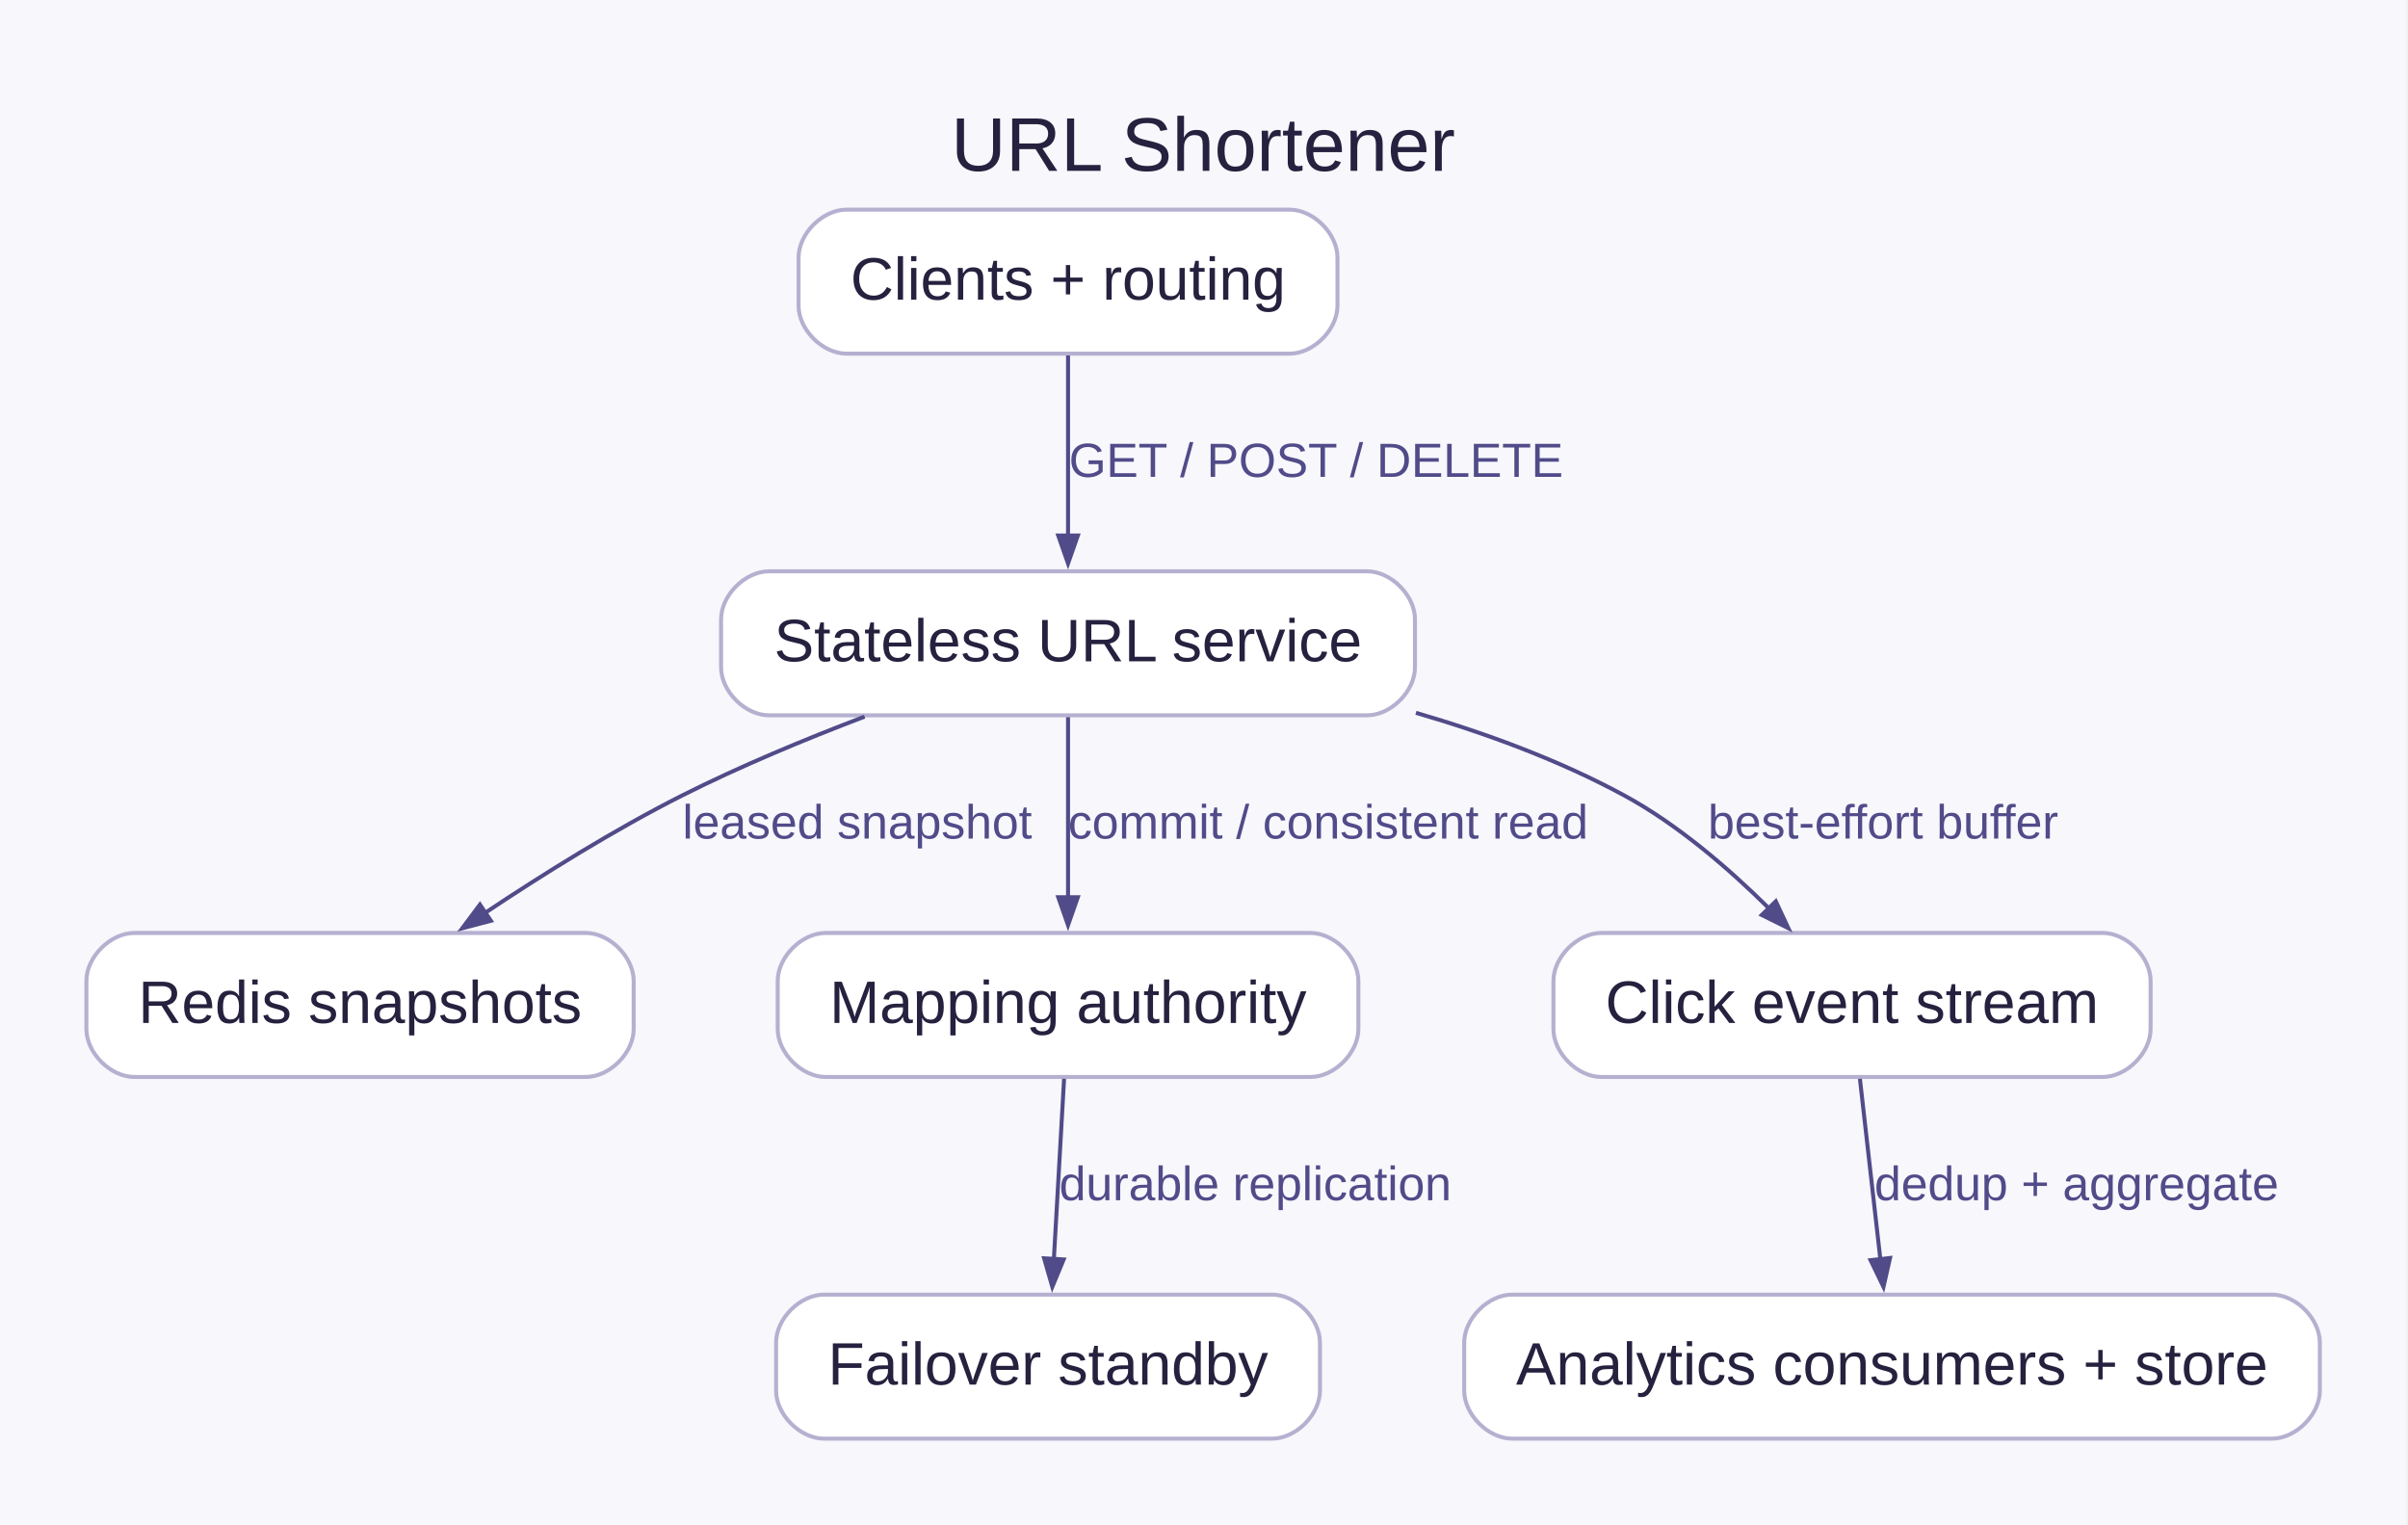
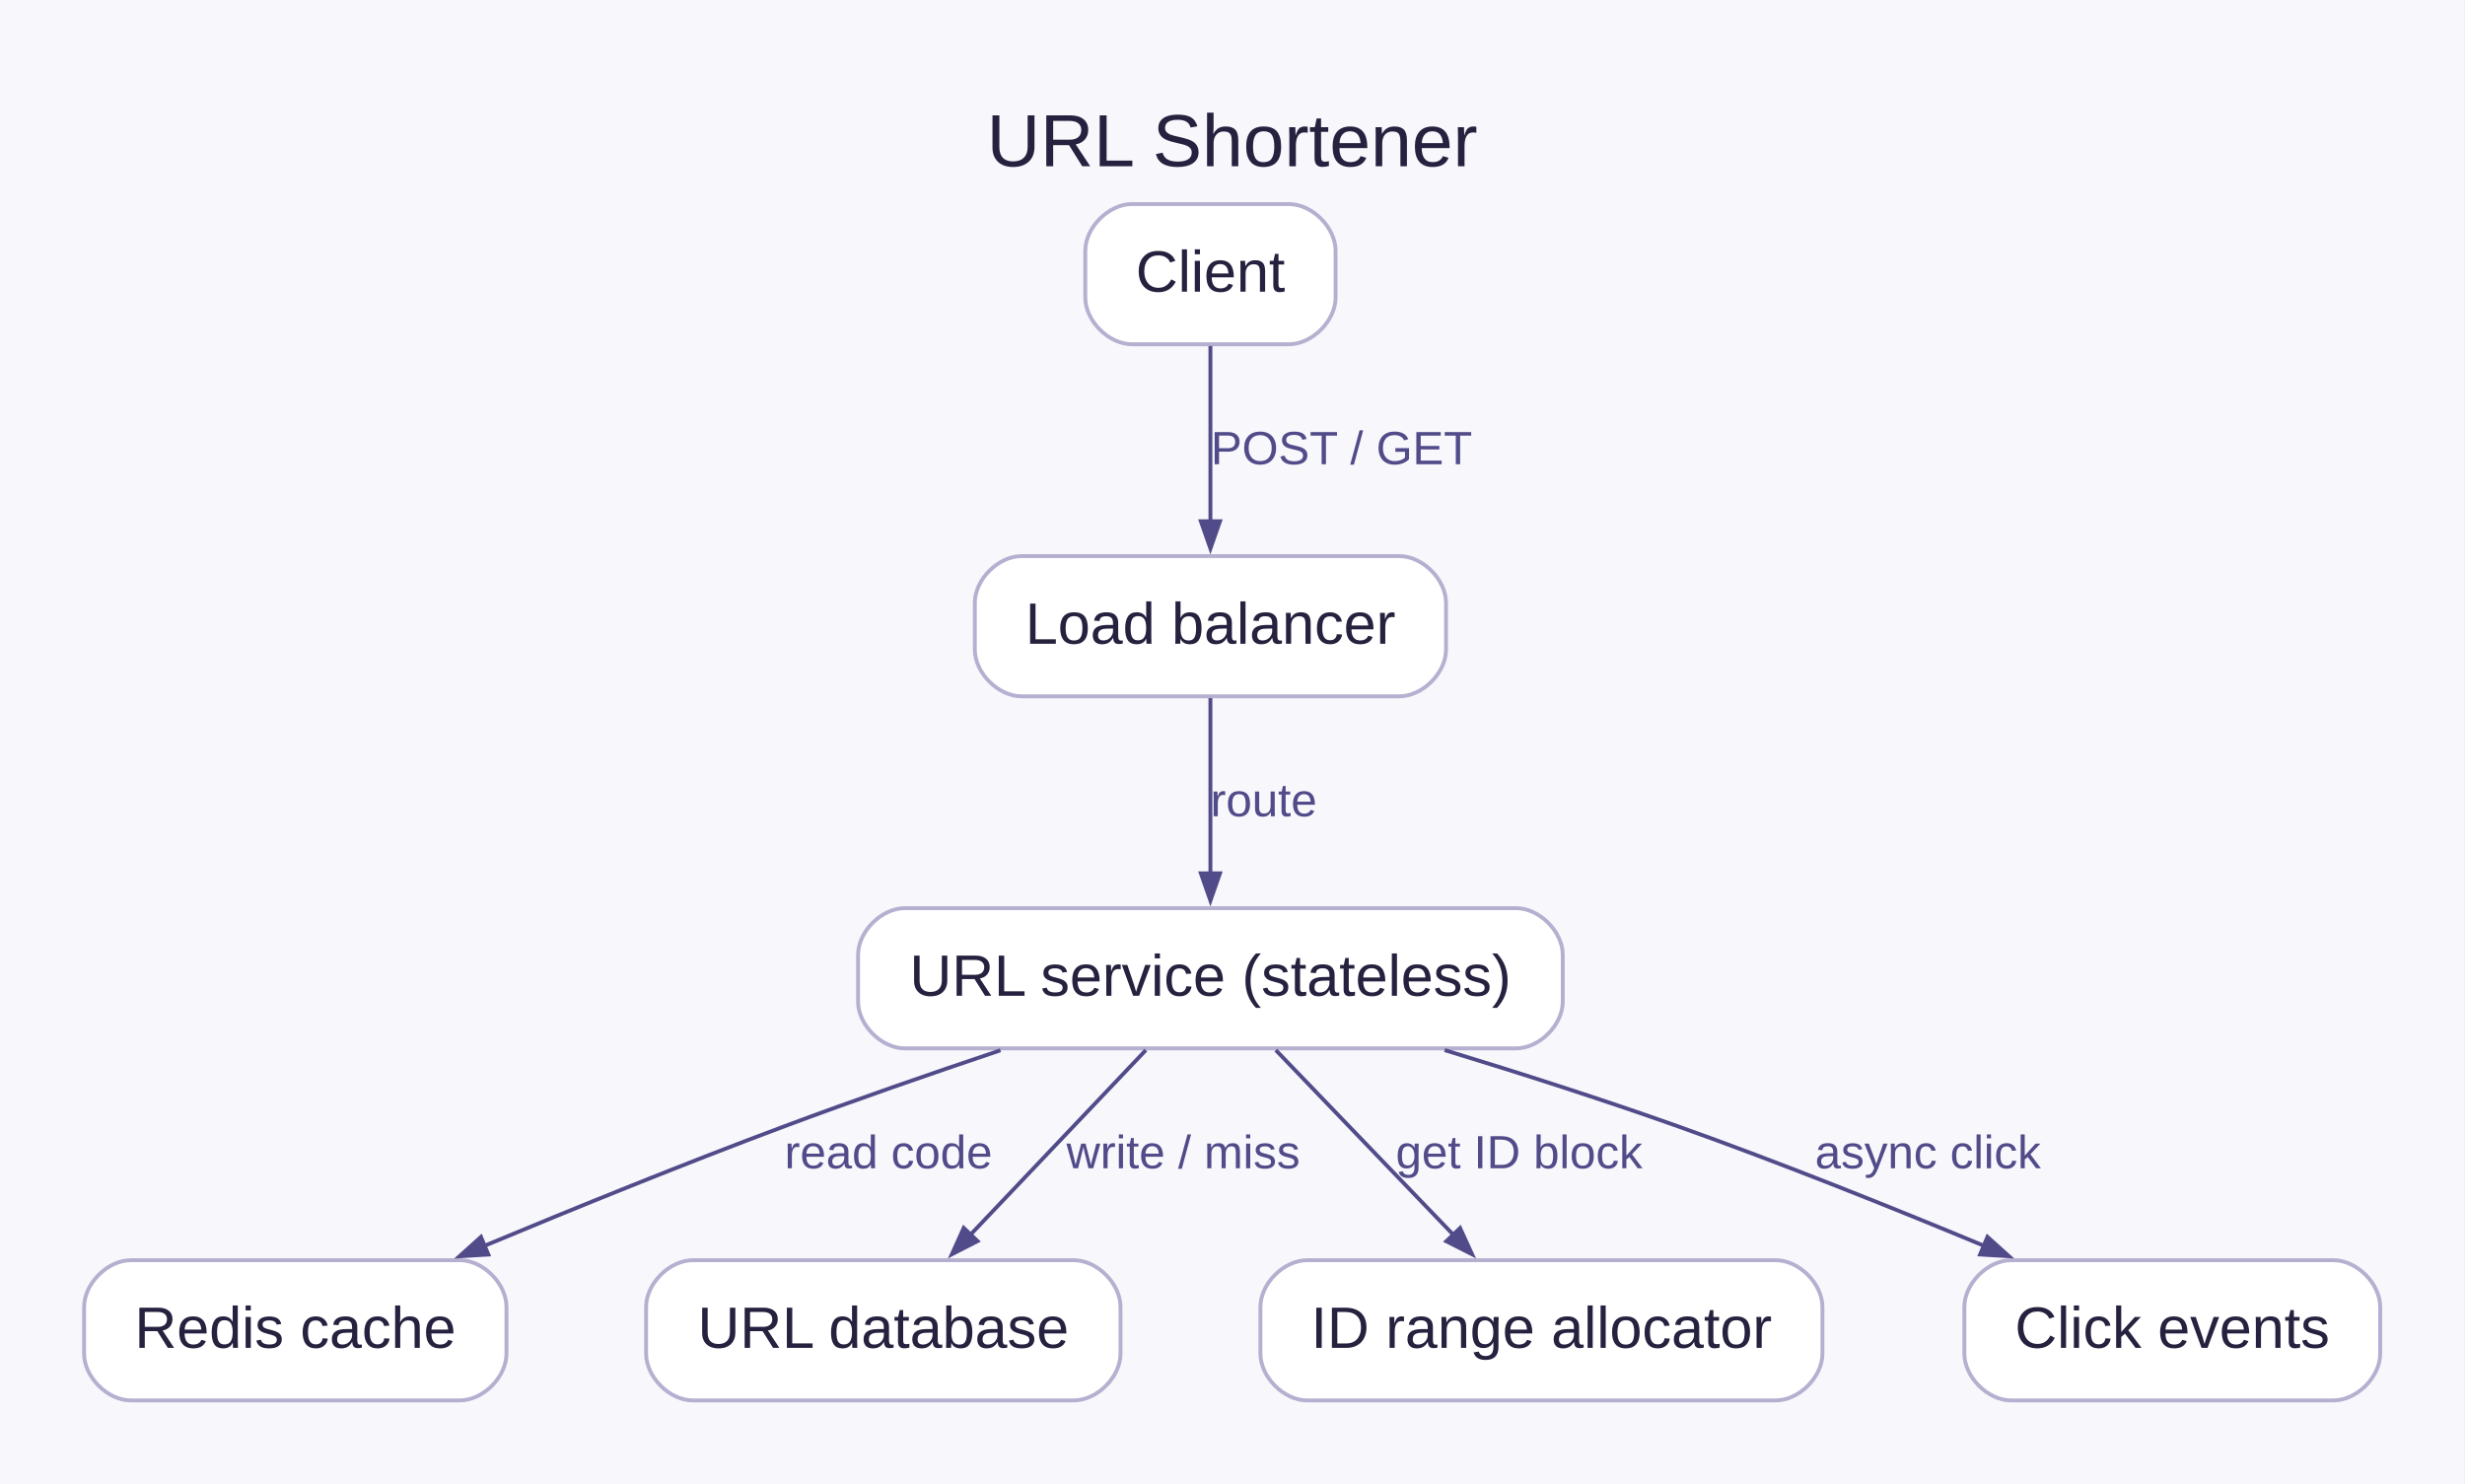
- <svg xmlns="http://www.w3.org/2000/svg" width="602pt" height="381pt" viewBox="0.00 0.00 602.00 381.00" role="img" aria-labelledby="answer-title answer-desc">
+ <svg xmlns="http://www.w3.org/2000/svg" width="633pt" height="381pt" viewBox="0.00 0.00 633.00 381.00" role="img" aria-labelledby="answer-title answer-desc">
  <g id="graph0" class="graph" transform="scale(1 1) rotate(0) translate(21.6 359.6)">
-     <polygon fill="#f7f7fc" stroke="none" points="-21.6,21.6 -21.6,-359.6 579.96,-359.6 579.96,21.6 -21.6,21.6" />
-     <text xml:space="preserve" text-anchor="middle" x="279.18" y="-316.9" font-family="Arial" font-size="19.00" fill="#25213e">URL Shortener</text>
+     <polygon fill="#f7f7fc" stroke="none" points="-21.6,21.6 -21.6,-359.6 611.22,-359.6 611.22,21.6 -21.6,21.6" />
+     <text xml:space="preserve" text-anchor="middle" x="294.81" y="-316.9" font-family="Arial" font-size="19.00" fill="#25213e">URL Shortener</text>
    <g id="node1" class="node">
-       <path fill="#ffffff" stroke="#b6b0d0" d="M300.77,-307.2C300.77,-307.2 190.04,-307.2 190.04,-307.2 184.04,-307.2 178.04,-301.2 178.04,-295.2 178.04,-295.2 178.04,-283.2 178.04,-283.2 178.04,-277.2 184.04,-271.2 190.04,-271.2 190.04,-271.2 300.77,-271.2 300.77,-271.2 306.77,-271.2 312.77,-277.2 312.77,-283.2 312.77,-283.2 312.77,-295.2 312.77,-295.2 312.77,-301.2 306.77,-307.2 300.77,-307.2" />
-       <text xml:space="preserve" text-anchor="middle" x="245.41" y="-284.7" font-family="Arial" font-size="15.00" fill="#25213e">Clients + routing</text>
+       <path fill="#ffffff" stroke="#b6b0d0" d="M309.37,-307.2C309.37,-307.2 269.1,-307.2 269.1,-307.2 263.1,-307.2 257.1,-301.2 257.1,-295.2 257.1,-295.2 257.1,-283.2 257.1,-283.2 257.1,-277.2 263.1,-271.2 269.1,-271.2 269.1,-271.2 309.37,-271.2 309.37,-271.2 315.37,-271.2 321.37,-277.2 321.37,-283.2 321.37,-283.2 321.37,-295.2 321.37,-295.2 321.37,-301.2 315.37,-307.2 309.37,-307.2" />
+       <text xml:space="preserve" text-anchor="middle" x="289.23" y="-284.7" font-family="Arial" font-size="15.00" fill="#25213e">Client</text>
    </g>
    <g id="node2" class="node">
-       <path fill="#ffffff" stroke="#b6b0d0" d="M320.14,-216.8C320.14,-216.8 170.67,-216.8 170.67,-216.8 164.67,-216.8 158.67,-210.8 158.67,-204.8 158.67,-204.8 158.67,-192.8 158.67,-192.8 158.67,-186.8 164.67,-180.8 170.67,-180.8 170.67,-180.8 320.14,-180.8 320.14,-180.8 326.14,-180.8 332.14,-186.8 332.14,-192.8 332.14,-192.8 332.14,-204.8 332.14,-204.8 332.14,-210.8 326.14,-216.8 320.14,-216.8" />
-       <text xml:space="preserve" text-anchor="middle" x="245.41" y="-194.3" font-family="Arial" font-size="15.00" fill="#25213e">Stateless URL service</text>
+       <path fill="#ffffff" stroke="#b6b0d0" d="M337.73,-216.8C337.73,-216.8 240.73,-216.8 240.73,-216.8 234.73,-216.8 228.73,-210.8 228.73,-204.8 228.73,-204.8 228.73,-192.8 228.73,-192.8 228.73,-186.8 234.73,-180.8 240.73,-180.8 240.73,-180.8 337.73,-180.8 337.73,-180.8 343.73,-180.8 349.73,-186.8 349.73,-192.8 349.73,-192.8 349.73,-204.8 349.73,-204.8 349.73,-210.8 343.73,-216.8 337.73,-216.8" />
+       <text xml:space="preserve" text-anchor="middle" x="289.23" y="-194.3" font-family="Arial" font-size="15.00" fill="#25213e">Load balancer</text>
    </g>
    <g id="edge1" class="edge">
-       <path fill="none" stroke="#514b89" d="M245.41,-270.74C245.41,-257.78 245.41,-239.92 245.41,-225.36" />
-       <polygon fill="#514b89" stroke="#514b89" points="247.86,-225.74 245.41,-218.74 242.96,-225.74 247.86,-225.74" />
-       <text xml:space="preserve" text-anchor="middle" x="307.42" y="-240.4" font-family="Arial" font-size="12.00" fill="#514b89">GET / POST / DELETE</text>
+       <path fill="none" stroke="#514b89" d="M289.23,-270.74C289.23,-257.78 289.23,-239.92 289.23,-225.36" />
+       <polygon fill="#514b89" stroke="#514b89" points="291.68,-225.74 289.23,-218.74 286.78,-225.74 291.68,-225.74" />
+       <text xml:space="preserve" text-anchor="middle" x="322.9" y="-240.4" font-family="Arial" font-size="12.00" fill="#514b89">POST / GET</text>
    </g>
    <g id="node3" class="node">
-       <path fill="#ffffff" stroke="#b6b0d0" d="M124.82,-126.4C124.82,-126.4 12,-126.4 12,-126.4 6,-126.4 0,-120.4 0,-114.4 0,-114.4 0,-102.4 0,-102.4 0,-96.4 6,-90.4 12,-90.4 12,-90.4 124.82,-90.4 124.82,-90.4 130.82,-90.4 136.82,-96.4 136.82,-102.4 136.82,-102.4 136.82,-114.4 136.82,-114.4 136.82,-120.4 130.82,-126.4 124.82,-126.4" />
-       <text xml:space="preserve" text-anchor="middle" x="68.41" y="-103.9" font-family="Arial" font-size="15.00" fill="#25213e">Redis snapshots</text>
+       <path fill="#ffffff" stroke="#b6b0d0" d="M367.71,-126.4C367.71,-126.4 210.75,-126.4 210.75,-126.4 204.75,-126.4 198.75,-120.4 198.75,-114.4 198.75,-114.4 198.75,-102.4 198.75,-102.4 198.75,-96.4 204.75,-90.4 210.75,-90.4 210.75,-90.4 367.71,-90.4 367.71,-90.4 373.71,-90.4 379.71,-96.4 379.71,-102.4 379.71,-102.4 379.71,-114.4 379.71,-114.4 379.71,-120.4 373.71,-126.4 367.71,-126.4" />
+       <text xml:space="preserve" text-anchor="middle" x="289.23" y="-103.9" font-family="Arial" font-size="15.00" fill="#25213e">URL service (stateless)</text>
    </g>
    <g id="edge2" class="edge">
-       <path fill="none" stroke="#514b89" d="M194.55,-180.47C179.61,-174.79 163.42,-168.06 149.01,-160.8 132.07,-152.26 114.19,-141.1 99.59,-131.36" />
-       <polygon fill="#514b89" stroke="#514b89" points="101.13,-129.44 93.95,-127.56 98.39,-133.5 101.13,-129.44" />
-       <text xml:space="preserve" text-anchor="middle" x="192.71" y="-150" font-family="Arial" font-size="12.00" fill="#514b89">leased snapshot</text>
+       <path fill="none" stroke="#514b89" d="M289.23,-180.34C289.23,-167.38 289.23,-149.52 289.23,-134.96" />
+       <polygon fill="#514b89" stroke="#514b89" points="291.68,-135.34 289.23,-128.34 286.78,-135.34 291.68,-135.34" />
+       <text xml:space="preserve" text-anchor="middle" x="302.91" y="-150" font-family="Arial" font-size="12.00" fill="#514b89">route</text>
    </g>
    <g id="node4" class="node">
-       <path fill="#ffffff" stroke="#b6b0d0" d="M305.99,-126.4C305.99,-126.4 184.83,-126.4 184.83,-126.4 178.83,-126.4 172.83,-120.4 172.83,-114.4 172.83,-114.4 172.83,-102.4 172.83,-102.4 172.83,-96.4 178.83,-90.4 184.83,-90.4 184.83,-90.4 305.99,-90.4 305.99,-90.4 311.99,-90.4 317.99,-96.4 317.99,-102.4 317.99,-102.4 317.99,-114.4 317.99,-114.4 317.99,-120.4 311.99,-126.4 305.99,-126.4" />
-       <text xml:space="preserve" text-anchor="middle" x="245.41" y="-103.9" font-family="Arial" font-size="15.00" fill="#25213e">Mapping authority</text>
+       <path fill="#ffffff" stroke="#b6b0d0" d="M96.46,-36C96.46,-36 12,-36 12,-36 6,-36 0,-30 0,-24 0,-24 0,-12 0,-12 0,-6 6,0 12,0 12,0 96.46,0 96.46,0 102.46,0 108.46,-6 108.46,-12 108.46,-12 108.46,-24 108.46,-24 108.46,-30 102.46,-36 96.46,-36" />
+       <text xml:space="preserve" text-anchor="middle" x="54.23" y="-13.5" font-family="Arial" font-size="15.00" fill="#25213e">Redis cache</text>
    </g>
    <g id="edge3" class="edge">
-       <path fill="none" stroke="#514b89" d="M245.41,-180.34C245.41,-167.38 245.41,-149.52 245.41,-134.96" />
-       <polygon fill="#514b89" stroke="#514b89" points="247.86,-135.34 245.41,-128.34 242.96,-135.34 247.86,-135.34" />
-       <text xml:space="preserve" text-anchor="middle" x="310.43" y="-150" font-family="Arial" font-size="12.00" fill="#514b89">commit / consistent read</text>
+       <path fill="none" stroke="#514b89" d="M235.31,-89.9C217.57,-83.94 197.79,-77.1 179.86,-70.4 154.17,-60.81 125.89,-49.32 102.67,-39.64" />
+       <polygon fill="#514b89" stroke="#514b89" points="103.8,-37.46 96.39,-37.01 101.91,-41.98 103.8,-37.46" />
+       <text xml:space="preserve" text-anchor="middle" x="206.55" y="-59.6" font-family="Arial" font-size="12.00" fill="#514b89">read code</text>
+     </g>
+     <g id="node5" class="node">
+       <path fill="#ffffff" stroke="#b6b0d0" d="M254.14,-36C254.14,-36 156.32,-36 156.32,-36 150.32,-36 144.32,-30 144.32,-24 144.32,-24 144.32,-12 144.32,-12 144.32,-6 150.32,0 156.32,0 156.32,0 254.14,0 254.14,0 260.14,0 266.14,-6 266.14,-12 266.14,-12 266.14,-24 266.14,-24 266.14,-30 260.14,-36 254.14,-36" />
+       <text xml:space="preserve" text-anchor="middle" x="205.23" y="-13.5" font-family="Arial" font-size="15.00" fill="#25213e">URL database</text>
+     </g>
+     <g id="edge4" class="edge">
+       <path fill="none" stroke="#514b89" d="M272.64,-89.94C259.75,-76.37 241.76,-57.44 227.6,-42.54" />
+       <polygon fill="#514b89" stroke="#514b89" points="229.43,-40.91 222.84,-37.53 225.88,-44.29 229.43,-40.91" />
+       <text xml:space="preserve" text-anchor="middle" x="282.26" y="-59.6" font-family="Arial" font-size="12.00" fill="#514b89">write / miss</text>
    </g>
    <g id="node6" class="node">
-       <path fill="#ffffff" stroke="#b6b0d0" d="M504.05,-126.4C504.05,-126.4 378.76,-126.4 378.76,-126.4 372.76,-126.4 366.76,-120.4 366.76,-114.4 366.76,-114.4 366.76,-102.4 366.76,-102.4 366.76,-96.4 372.76,-90.4 378.76,-90.4 378.76,-90.4 504.05,-90.4 504.05,-90.4 510.05,-90.4 516.05,-96.4 516.05,-102.4 516.05,-102.4 516.05,-114.4 516.05,-114.4 516.05,-120.4 510.05,-126.4 504.05,-126.4" />
-       <text xml:space="preserve" text-anchor="middle" x="441.41" y="-103.9" font-family="Arial" font-size="15.00" fill="#25213e">Click event stream</text>
+       <path fill="#ffffff" stroke="#b6b0d0" d="M434.39,-36C434.39,-36 314.07,-36 314.07,-36 308.07,-36 302.07,-30 302.07,-24 302.07,-24 302.07,-12 302.07,-12 302.07,-6 308.07,0 314.07,0 314.07,0 434.39,0 434.39,0 440.39,0 446.39,-6 446.39,-12 446.39,-12 446.39,-24 446.39,-24 446.39,-30 440.39,-36 434.39,-36" />
+       <text xml:space="preserve" text-anchor="middle" x="374.23" y="-13.5" font-family="Arial" font-size="15.00" fill="#25213e">ID range allocator</text>
    </g>
    <g id="edge5" class="edge">
-       <path fill="none" stroke="#514b89" d="M332.38,-181.43C350.2,-176.23 368.38,-169.49 384.41,-160.8 397.79,-153.54 410.59,-142.52 420.65,-132.54" />
-       <polygon fill="#514b89" stroke="#514b89" points="422.35,-134.31 425.49,-127.59 418.84,-130.89 422.35,-134.31" />
-       <text xml:space="preserve" text-anchor="middle" x="449.17" y="-150" font-family="Arial" font-size="12.00" fill="#514b89">best-effort buffer</text>
-     </g>
-     <g id="node5" class="node">
-       <path fill="#ffffff" stroke="#b6b0d0" d="M296.39,-36C296.39,-36 184.42,-36 184.42,-36 178.42,-36 172.42,-30 172.42,-24 172.42,-24 172.42,-12 172.42,-12 172.42,-6 178.42,0 184.42,0 184.42,0 296.39,0 296.39,0 302.39,0 308.39,-6 308.39,-12 308.39,-12 308.39,-24 308.39,-24 308.39,-30 302.39,-36 296.39,-36" />
-       <text xml:space="preserve" text-anchor="middle" x="240.41" y="-13.5" font-family="Arial" font-size="15.00" fill="#25213e">Failover standby</text>
-     </g>
-     <g id="edge4" class="edge">
-       <path fill="none" stroke="#514b89" d="M244.42,-89.94C243.69,-76.98 242.68,-59.12 241.85,-44.56" />
-       <polygon fill="#514b89" stroke="#514b89" points="244.32,-44.79 241.48,-37.94 239.43,-45.07 244.32,-44.79" />
-       <text xml:space="preserve" text-anchor="middle" x="292.24" y="-59.6" font-family="Arial" font-size="12.00" fill="#514b89">durable replication</text>
+       <path fill="none" stroke="#514b89" d="M306.03,-89.94C319.06,-76.37 337.27,-57.44 351.6,-42.54" />
+       <polygon fill="#514b89" stroke="#514b89" points="353.34,-44.26 356.42,-37.52 349.81,-40.87 353.34,-44.26" />
+       <text xml:space="preserve" text-anchor="middle" x="368.5" y="-59.6" font-family="Arial" font-size="12.00" fill="#514b89">get ID block</text>
    </g>
    <g id="node7" class="node">
-       <path fill="#ffffff" stroke="#b6b0d0" d="M546.36,-36C546.36,-36 356.45,-36 356.45,-36 350.45,-36 344.45,-30 344.45,-24 344.45,-24 344.45,-12 344.45,-12 344.45,-6 350.45,0 356.45,0 356.45,0 546.36,0 546.36,0 552.36,0 558.36,-6 558.36,-12 558.36,-12 558.36,-24 558.36,-24 558.36,-30 552.36,-36 546.36,-36" />
-       <text xml:space="preserve" text-anchor="middle" x="451.41" y="-13.5" font-family="Arial" font-size="15.00" fill="#25213e">Analytics consumers + store</text>
+       <path fill="#ffffff" stroke="#b6b0d0" d="M577.62,-36C577.62,-36 494.84,-36 494.84,-36 488.84,-36 482.84,-30 482.84,-24 482.84,-24 482.84,-12 482.84,-12 482.84,-6 488.84,0 494.84,0 494.84,0 577.62,0 577.62,0 583.62,0 589.62,-6 589.62,-12 589.62,-12 589.62,-24 589.62,-24 589.62,-30 583.62,-36 577.62,-36" />
+       <text xml:space="preserve" text-anchor="middle" x="536.23" y="-13.5" font-family="Arial" font-size="15.00" fill="#25213e">Click events</text>
    </g>
    <g id="edge6" class="edge">
-       <path fill="none" stroke="#514b89" d="M443.38,-89.94C444.85,-76.98 446.87,-59.12 448.52,-44.56" />
-       <polygon fill="#514b89" stroke="#514b89" points="450.91,-45.16 449.27,-37.93 446.04,-44.61 450.91,-45.16" />
-       <text xml:space="preserve" text-anchor="middle" x="497.55" y="-59.6" font-family="Arial" font-size="12.00" fill="#514b89">dedup + aggregate</text>
+       <path fill="none" stroke="#514b89" d="M349.38,-89.95C368.62,-84.08 389.92,-77.27 409.23,-70.4 435.51,-61.05 464.35,-49.48 487.9,-39.69" />
+       <polygon fill="#514b89" stroke="#514b89" points="488.77,-41.99 494.28,-37.03 486.88,-37.47 488.77,-41.99" />
+       <text xml:space="preserve" text-anchor="middle" x="473.48" y="-59.6" font-family="Arial" font-size="12.00" fill="#514b89">async click</text>
    </g>
  </g>
</svg>
